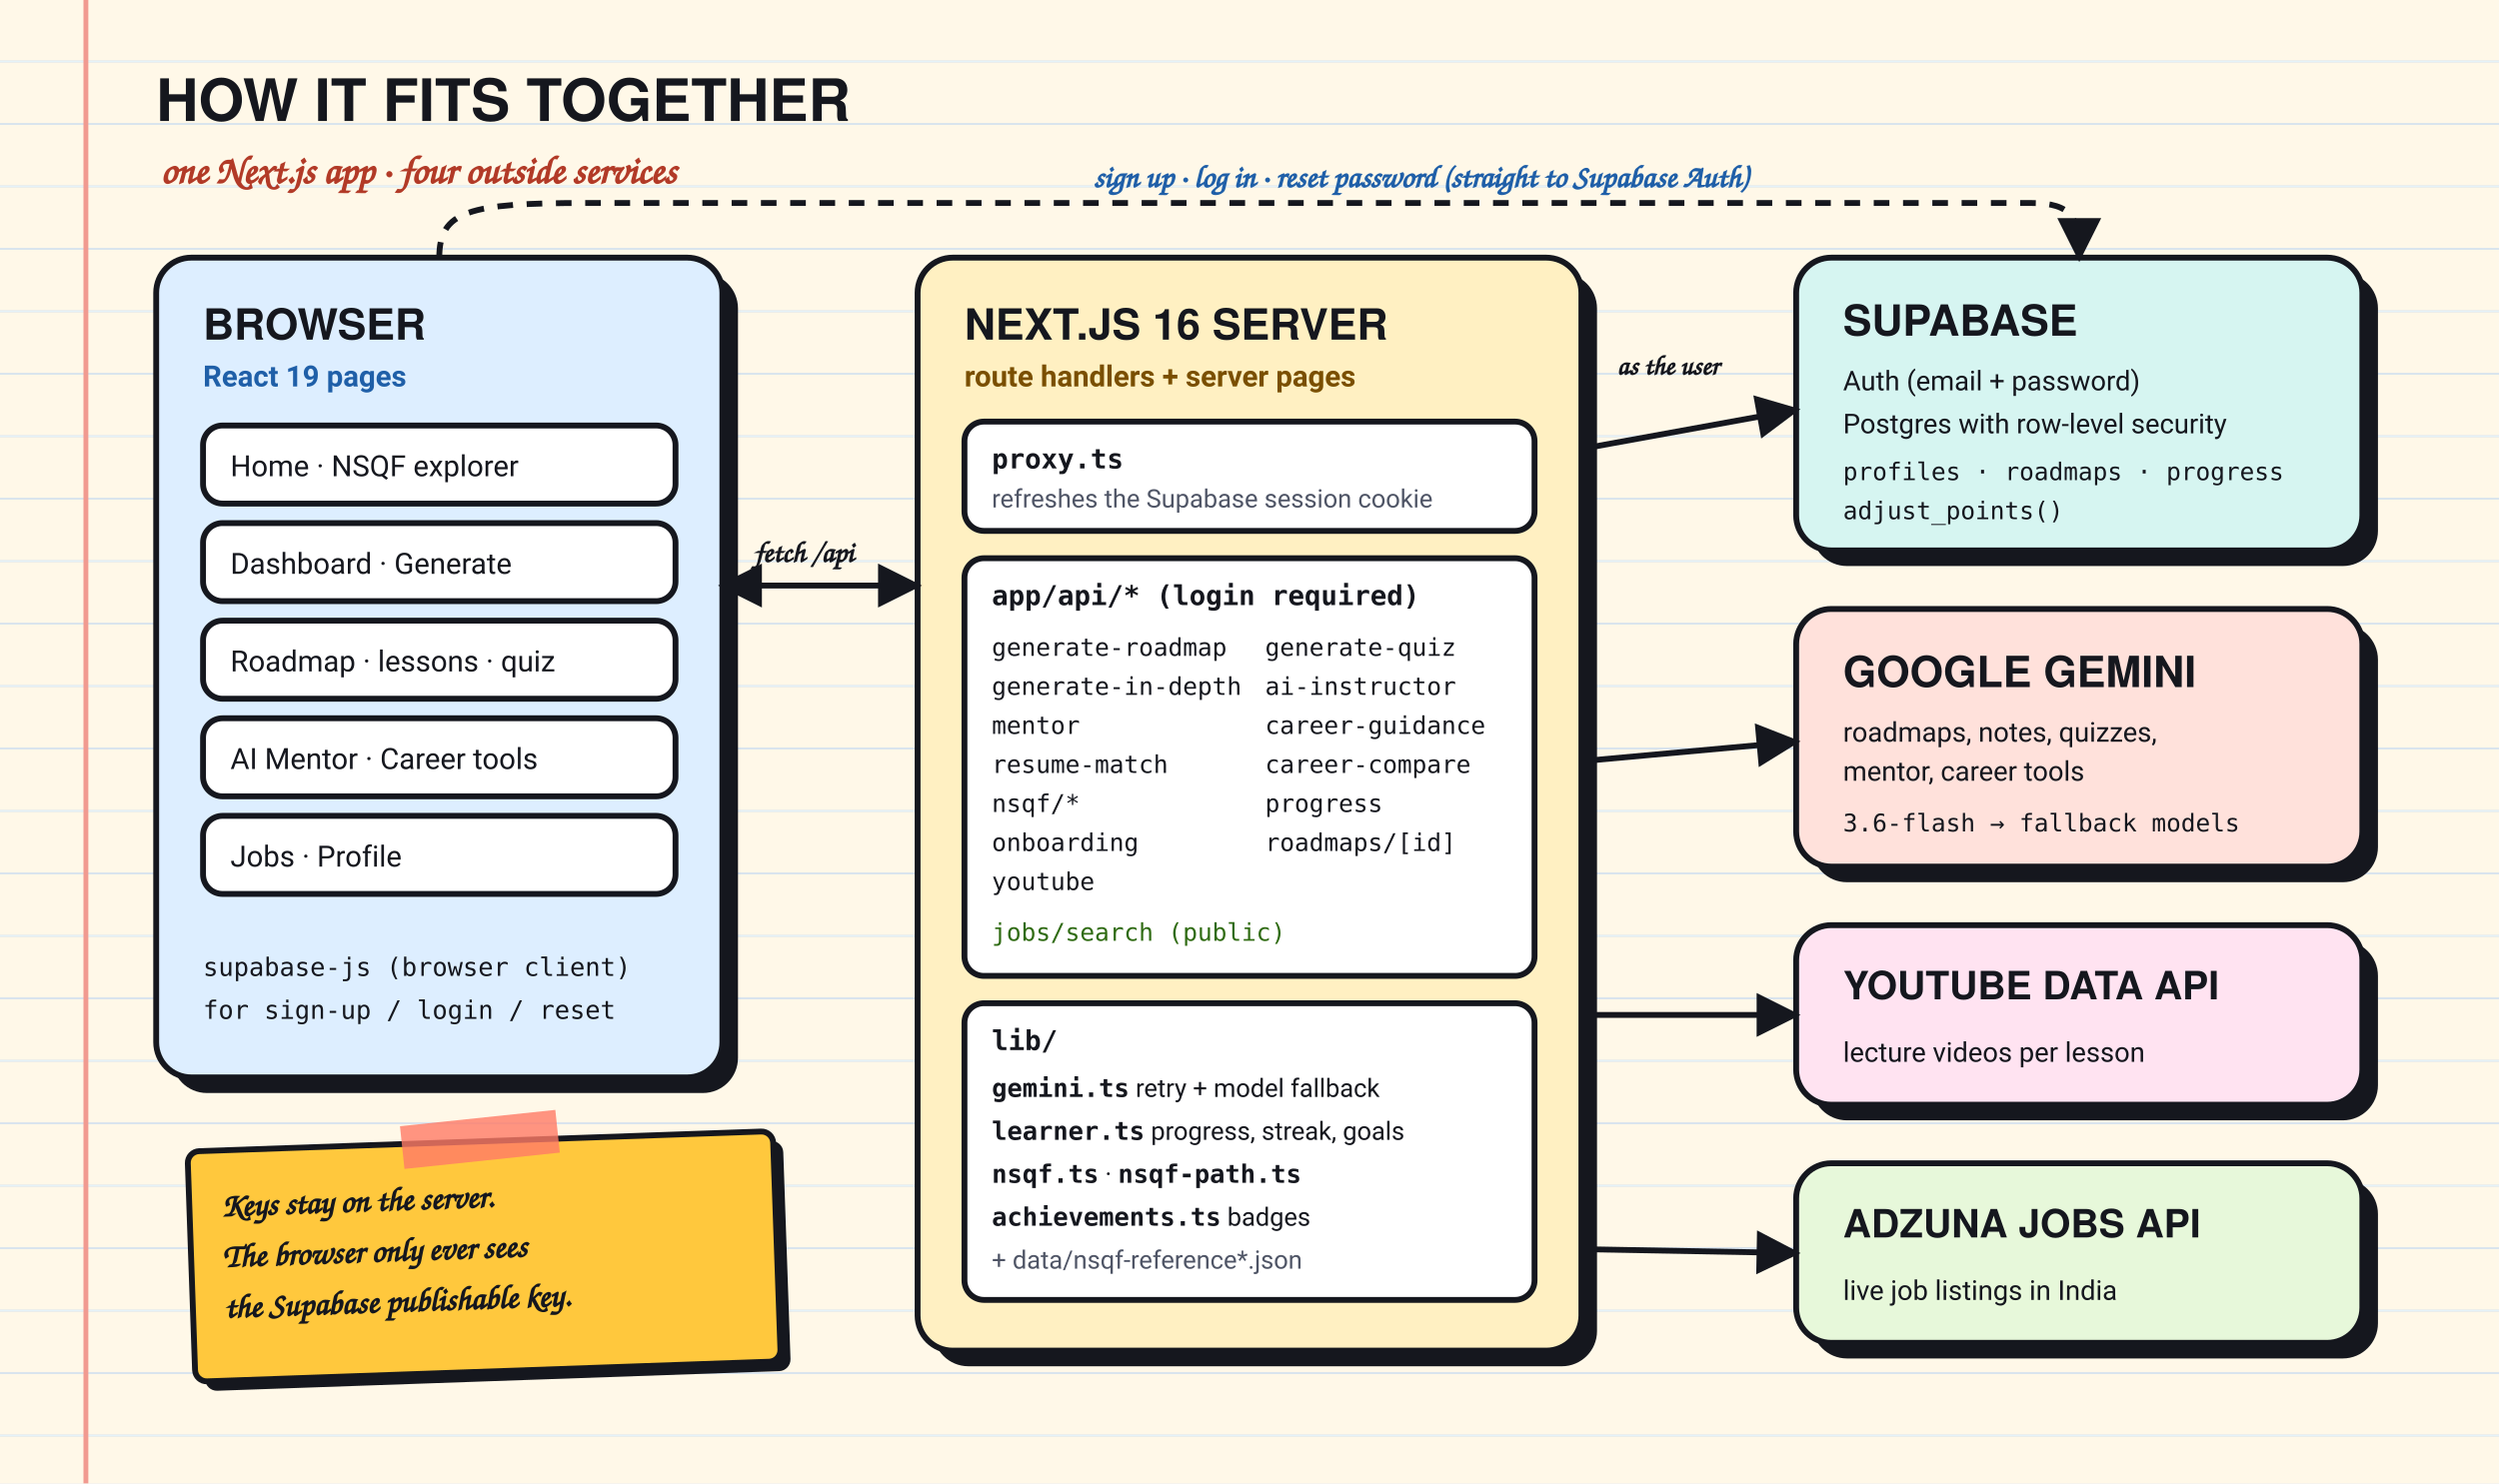
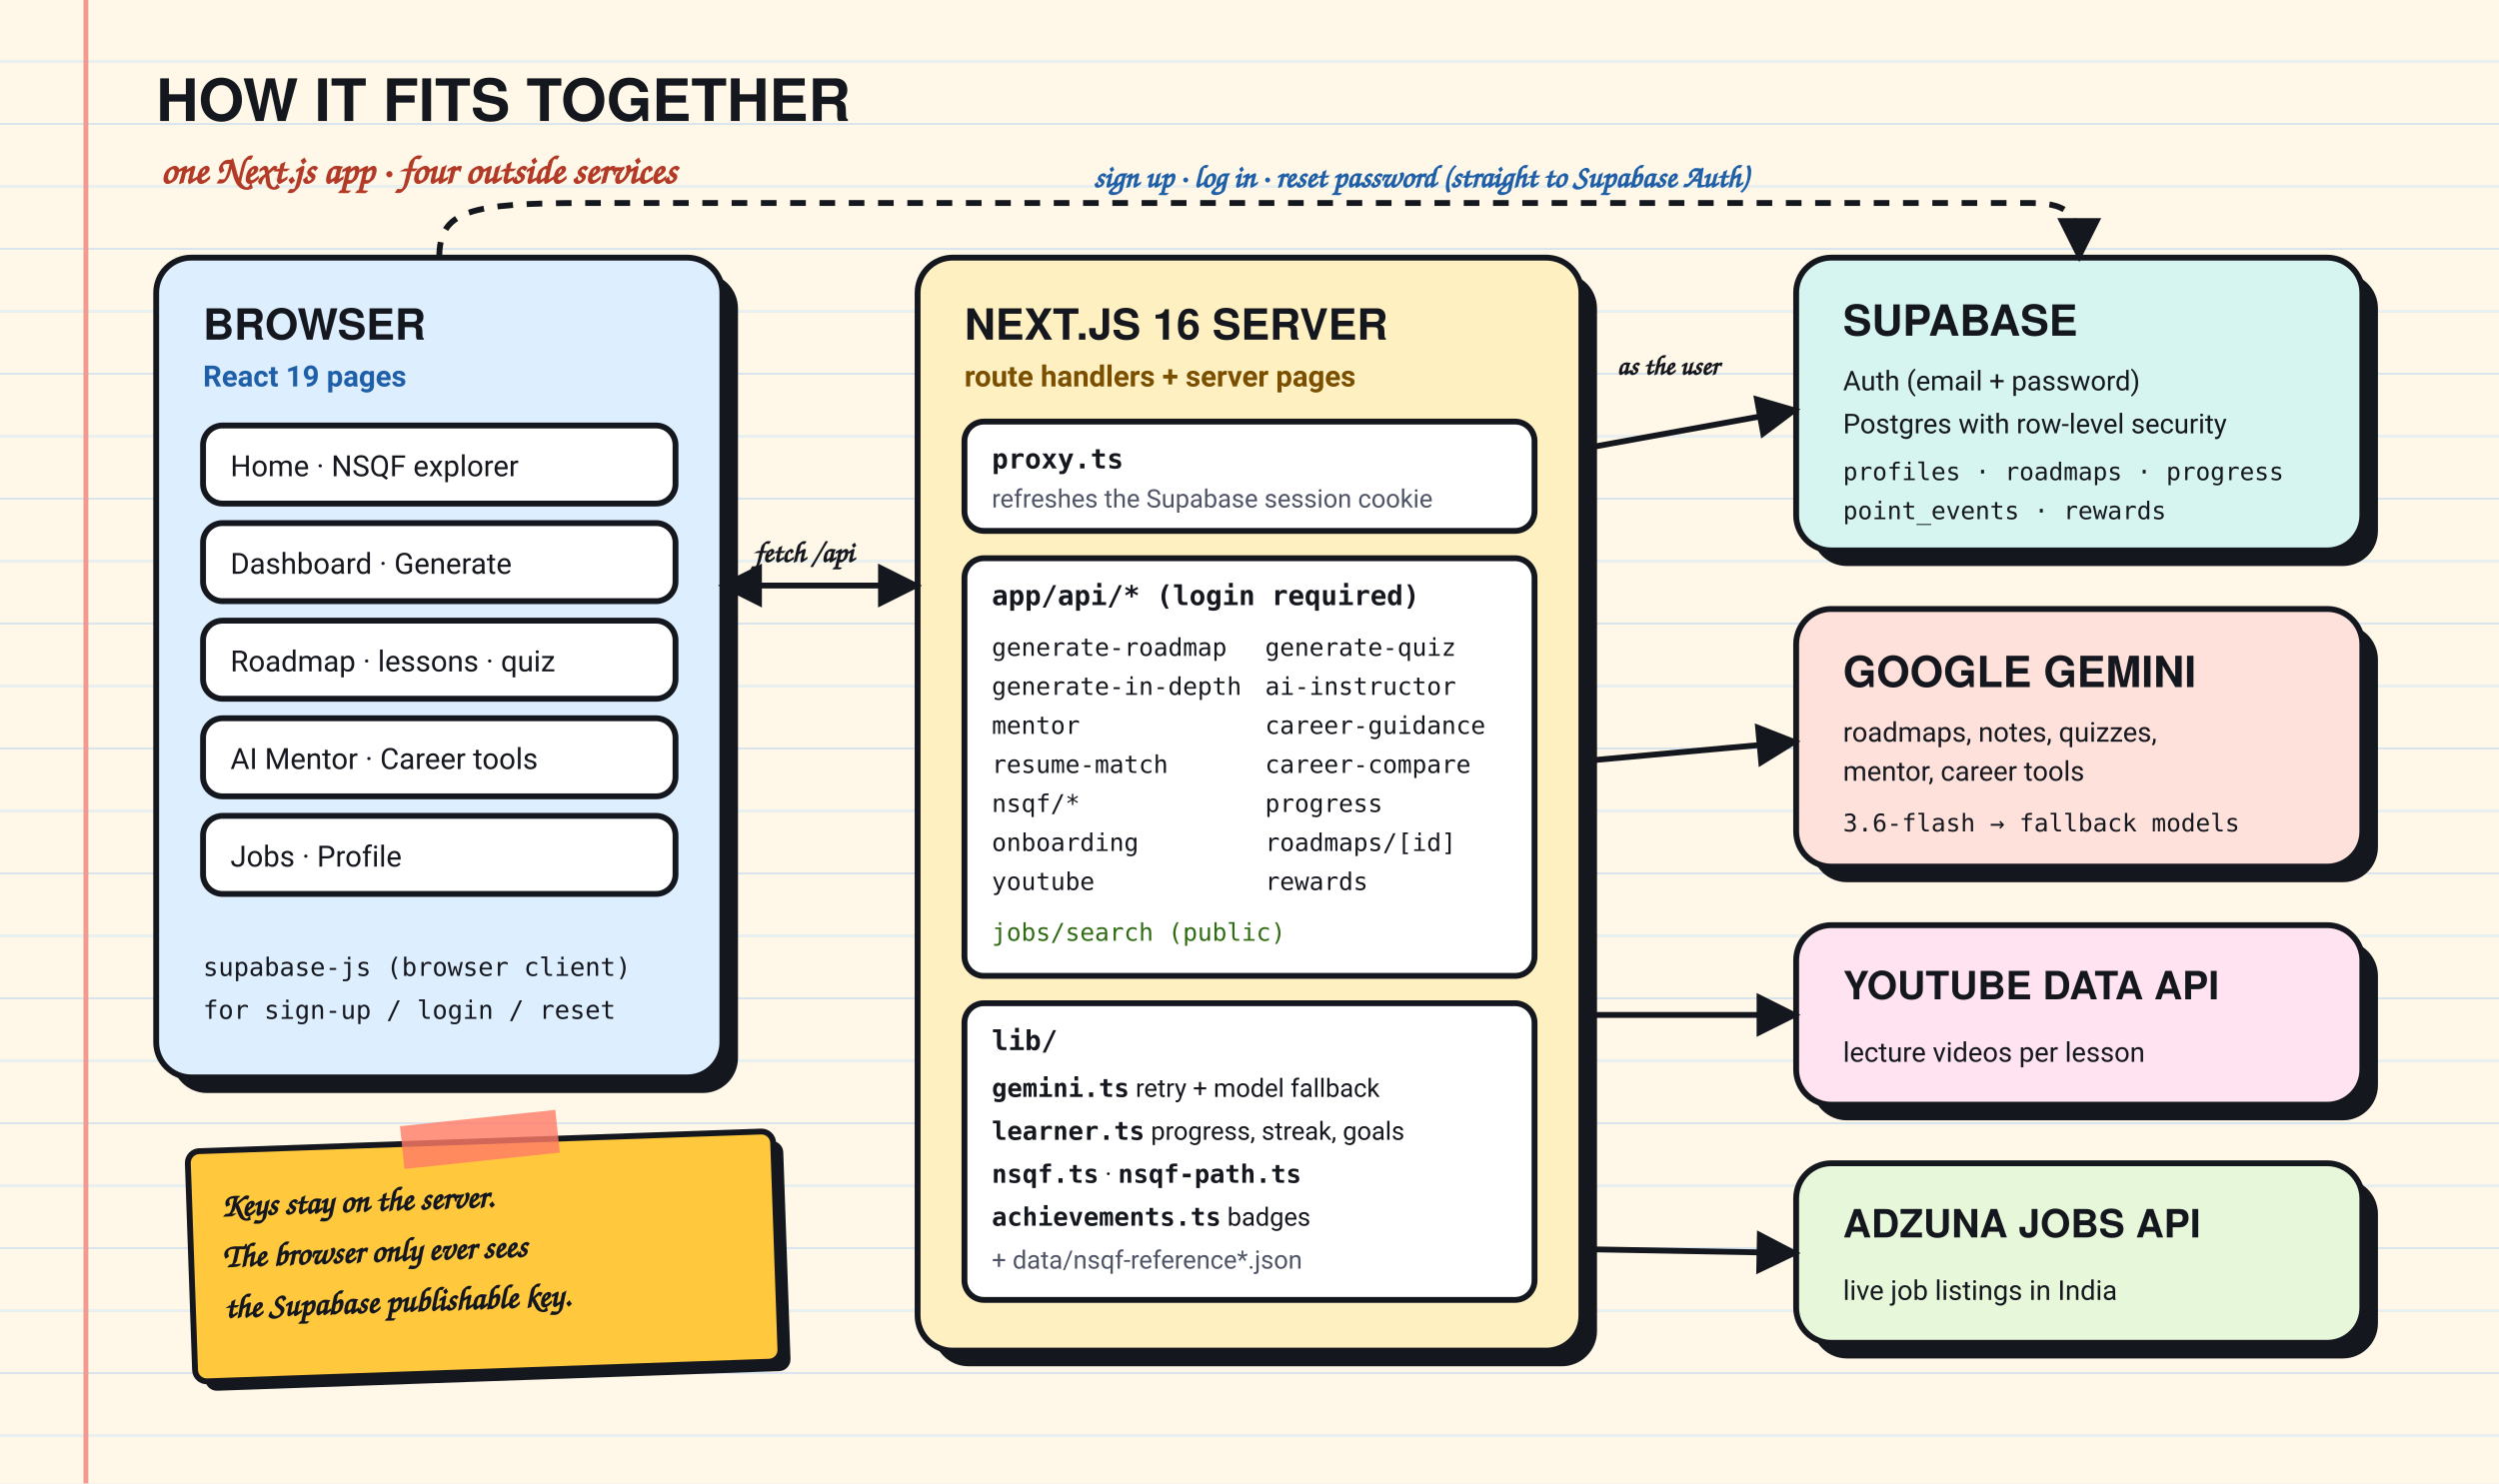
<svg xmlns="http://www.w3.org/2000/svg" viewBox="0 0 1280 760" role="img" aria-labelledby="t d">
  <defs>
    <pattern id="rules" width="32" height="32" patternUnits="userSpaceOnUse">
      <line x1="0" y1="31.5" x2="32" y2="31.5" stroke="#c8dbf0" stroke-width="1" />
    </pattern>
    <marker id="arrow" viewBox="0 0 12 12" refX="10" refY="6" markerWidth="9" markerHeight="9" orient="auto-start-reverse">
      <path d="M1 1 L11 6 L1 11 Z" fill="#15171e" />
    </marker>
    <style>
      .display { font-family: "Arial Black", "Archivo Black", Impact, "Helvetica Neue", sans-serif; font-weight: 900; }
      .body { font-family: system-ui, -apple-system, "Segoe UI", Roboto, Helvetica, Arial, sans-serif; }
      .mono { font-family: ui-monospace, "Cascadia Code", Consolas, Menlo, monospace; }
      .hand { font-family: "Kalam", "Segoe Print", "Bradley Hand", "Comic Sans MS", cursive; font-weight: 700; }
      .box { stroke: #15171e; stroke-width: 3; }
      .shadow { fill: #15171e; }
      .wire { fill: none; stroke: #15171e; stroke-width: 3; }
    </style>
  </defs>
  <rect width="1280" height="760" fill="#fff8e8" />
  <rect width="1280" height="760" fill="url(#rules)" opacity="0.7" />
  <line x1="44" y1="0" x2="44" y2="760" stroke="#f19a90" stroke-width="2.5" />
  <text x="80" y="62" class="display" font-size="30" fill="#15171e">HOW IT FITS TOGETHER</text>
  <text x="82" y="94" class="hand" font-size="20" fill="#b23a27">one Next.js app · four outside services</text>
  <rect x="88" y="140" width="290" height="420" rx="18" class="shadow" />
  <rect x="80" y="132" width="290" height="420" rx="18" fill="#ddeeff" class="box" />
  <text x="104" y="174" class="display" font-size="22" fill="#15171e">BROWSER</text>
  <text x="104" y="198" class="body" font-size="15" fill="#1f5fa8" font-weight="700">React 19 pages</text>
  <g class="body" font-size="15" fill="#15171e">
    <g transform="translate(104 218)">
      <rect width="242" height="40" rx="10" fill="#fff" class="box" stroke-width="2" />
      <text x="14" y="26">Home · NSQF explorer</text>
    </g>
    <g transform="translate(104 268)">
      <rect width="242" height="40" rx="10" fill="#fff" class="box" stroke-width="2" />
      <text x="14" y="26">Dashboard · Generate</text>
    </g>
    <g transform="translate(104 318)">
      <rect width="242" height="40" rx="10" fill="#fff" class="box" stroke-width="2" />
      <text x="14" y="26">Roadmap · lessons · quiz</text>
    </g>
    <g transform="translate(104 368)">
      <rect width="242" height="40" rx="10" fill="#fff" class="box" stroke-width="2" />
      <text x="14" y="26">AI Mentor · Career tools</text>
    </g>
    <g transform="translate(104 418)">
      <rect width="242" height="40" rx="10" fill="#fff" class="box" stroke-width="2" />
      <text x="14" y="26">Jobs · Profile</text>
    </g>
  </g>
  <text x="104" y="500" class="mono" font-size="13" fill="#15171e">supabase-js (browser client)</text>
  <text x="104" y="522" class="mono" font-size="13" fill="#15171e">for sign-up / login / reset</text>
  <rect x="478" y="140" width="340" height="560" rx="18" class="shadow" />
  <rect x="470" y="132" width="340" height="560" rx="18" fill="#fff0c2" class="box" />
  <text x="494" y="174" class="display" font-size="22" fill="#15171e">NEXT.JS 16 SERVER</text>
  <text x="494" y="198" class="body" font-size="15" fill="#7a4f00" font-weight="700">route handlers + server pages</text>
  <g transform="translate(494 216)">
    <rect width="292" height="56" rx="10" fill="#fff" class="box" stroke-width="2" />
    <text x="14" y="24" class="mono" font-size="14" font-weight="700" fill="#15171e">proxy.ts</text>
    <text x="14" y="44" class="body" font-size="13" fill="#4f5566">refreshes the Supabase session cookie</text>
  </g>
  <g transform="translate(494 286)">
    <rect width="292" height="214" rx="10" fill="#fff" class="box" stroke-width="2" />
    <text x="14" y="24" class="mono" font-size="14" font-weight="700" fill="#15171e">app/api/*  (login required)</text>
    <g class="mono" font-size="12.5" fill="#15171e">
      <text x="14" y="50">generate-roadmap</text>
      <text x="154" y="50">generate-quiz</text>
      <text x="14" y="70">generate-in-depth</text>
      <text x="154" y="70">ai-instructor</text>
      <text x="14" y="90">mentor</text>
      <text x="154" y="90">career-guidance</text>
      <text x="14" y="110">resume-match</text>
      <text x="154" y="110">career-compare</text>
      <text x="14" y="130">nsqf/*</text>
      <text x="154" y="130">progress</text>
      <text x="14" y="150">onboarding</text>
      <text x="154" y="150">roadmaps/[id]</text>
      <text x="14" y="170">youtube</text>
+       <text x="154" y="170">rewards</text>
      <text x="14" y="196" fill="#2f6b12">jobs/search  (public)</text>
    </g>
  </g>
  <g transform="translate(494 514)">
    <rect width="292" height="152" rx="10" fill="#fff" class="box" stroke-width="2" />
    <text x="14" y="24" class="mono" font-size="14" font-weight="700" fill="#15171e">lib/</text>
    <g class="body" font-size="13" fill="#15171e">
      <text x="14" y="48">
        <tspan class="mono" font-weight="700">gemini.ts</tspan>  retry + model fallback</text>
      <text x="14" y="70">
        <tspan class="mono" font-weight="700">learner.ts</tspan>  progress, streak, goals</text>
      <text x="14" y="92">
        <tspan class="mono" font-weight="700">nsqf.ts</tspan> · <tspan class="mono" font-weight="700">nsqf-path.ts</tspan>
      </text>
      <text x="14" y="114">
        <tspan class="mono" font-weight="700">achievements.ts</tspan>  badges</text>
      <text x="14" y="136" fill="#4f5566">+ data/nsqf-reference*.json</text>
    </g>
  </g>
  <g>
    <rect x="928" y="140" width="290" height="150" rx="18" class="shadow" />
    <rect x="920" y="132" width="290" height="150" rx="18" fill="#d6f5f1" class="box" />
    <text x="944" y="172" class="display" font-size="22" fill="#15171e">SUPABASE</text>
    <g class="body" font-size="14" fill="#15171e">
      <text x="944" y="200">Auth (email + password)</text>
      <text x="944" y="222">Postgres with row-level security</text>
      <text x="944" y="246" class="mono" font-size="12.5">profiles · roadmaps · progress</text>
-       <text x="944" y="266" class="mono" font-size="12.5">adjust_points()</text>
+       <text x="944" y="266" class="mono" font-size="12.5">point_events · rewards</text>
    </g>
  </g>
  <g>
    <rect x="928" y="320" width="290" height="132" rx="18" class="shadow" />
    <rect x="920" y="312" width="290" height="132" rx="18" fill="#ffe1db" class="box" />
    <text x="944" y="352" class="display" font-size="22" fill="#15171e">GOOGLE GEMINI</text>
    <g class="body" font-size="14" fill="#15171e">
      <text x="944" y="380">roadmaps, notes, quizzes,</text>
      <text x="944" y="400">mentor, career tools</text>
      <text x="944" y="426" class="mono" font-size="12.5">3.6-flash → fallback models</text>
    </g>
  </g>
  <g>
    <rect x="928" y="482" width="290" height="92" rx="18" class="shadow" />
    <rect x="920" y="474" width="290" height="92" rx="18" fill="#ffe3f1" class="box" />
    <text x="944" y="512" class="display" font-size="20" fill="#15171e">YOUTUBE DATA API</text>
    <text x="944" y="544" class="body" font-size="14" fill="#15171e">lecture videos per lesson</text>
  </g>
  <g>
    <rect x="928" y="604" width="290" height="92" rx="18" class="shadow" />
    <rect x="920" y="596" width="290" height="92" rx="18" fill="#e7f8da" class="box" />
    <text x="944" y="634" class="display" font-size="20" fill="#15171e">ADZUNA JOBS API</text>
    <text x="944" y="666" class="body" font-size="14" fill="#15171e">live job listings in India</text>
  </g>
  <path d="M370 300 L470 300" class="wire" marker-start="url(#arrow)" marker-end="url(#arrow)" />
  <text x="386" y="288" class="hand" font-size="15" fill="#15171e">fetch /api</text>
  <path d="M225 132 C 225 108, 240 104, 300 104 L 1040 104 C 1062 104, 1065 112, 1065 132" class="wire" stroke-dasharray="8 7" marker-end="url(#arrow)" />
  <text x="560" y="96" class="hand" font-size="16" fill="#1f5fa8">sign up · log in · reset password (straight to Supabase Auth)</text>
  <path d="M810 230 L920 210" class="wire" marker-end="url(#arrow)" />
  <text x="828" y="192" class="hand" font-size="14" fill="#15171e">as the user</text>
  <path d="M810 390 L920 380" class="wire" marker-end="url(#arrow)" />
  <path d="M810 520 L920 520" class="wire" marker-end="url(#arrow)" />
  <path d="M810 640 L920 642" class="wire" marker-end="url(#arrow)" />
  <g transform="translate(96 590) rotate(-2)">
    <rect x="5" y="5" width="300" height="118" rx="6" class="shadow" />
    <rect width="300" height="118" rx="6" fill="#ffc83d" class="box" />
    <rect x="110" y="-12" width="80" height="22" fill="#ff7a66" opacity="0.8" transform="rotate(-4 150 0)" />
    <text x="16" y="34" class="hand" font-size="17" fill="#15171e">Keys stay on the server.</text>
    <text x="16" y="60" class="hand" font-size="17" fill="#15171e">The browser only ever sees</text>
    <text x="16" y="86" class="hand" font-size="17" fill="#15171e">the Supabase publishable key.</text>
  </g>
</svg>
